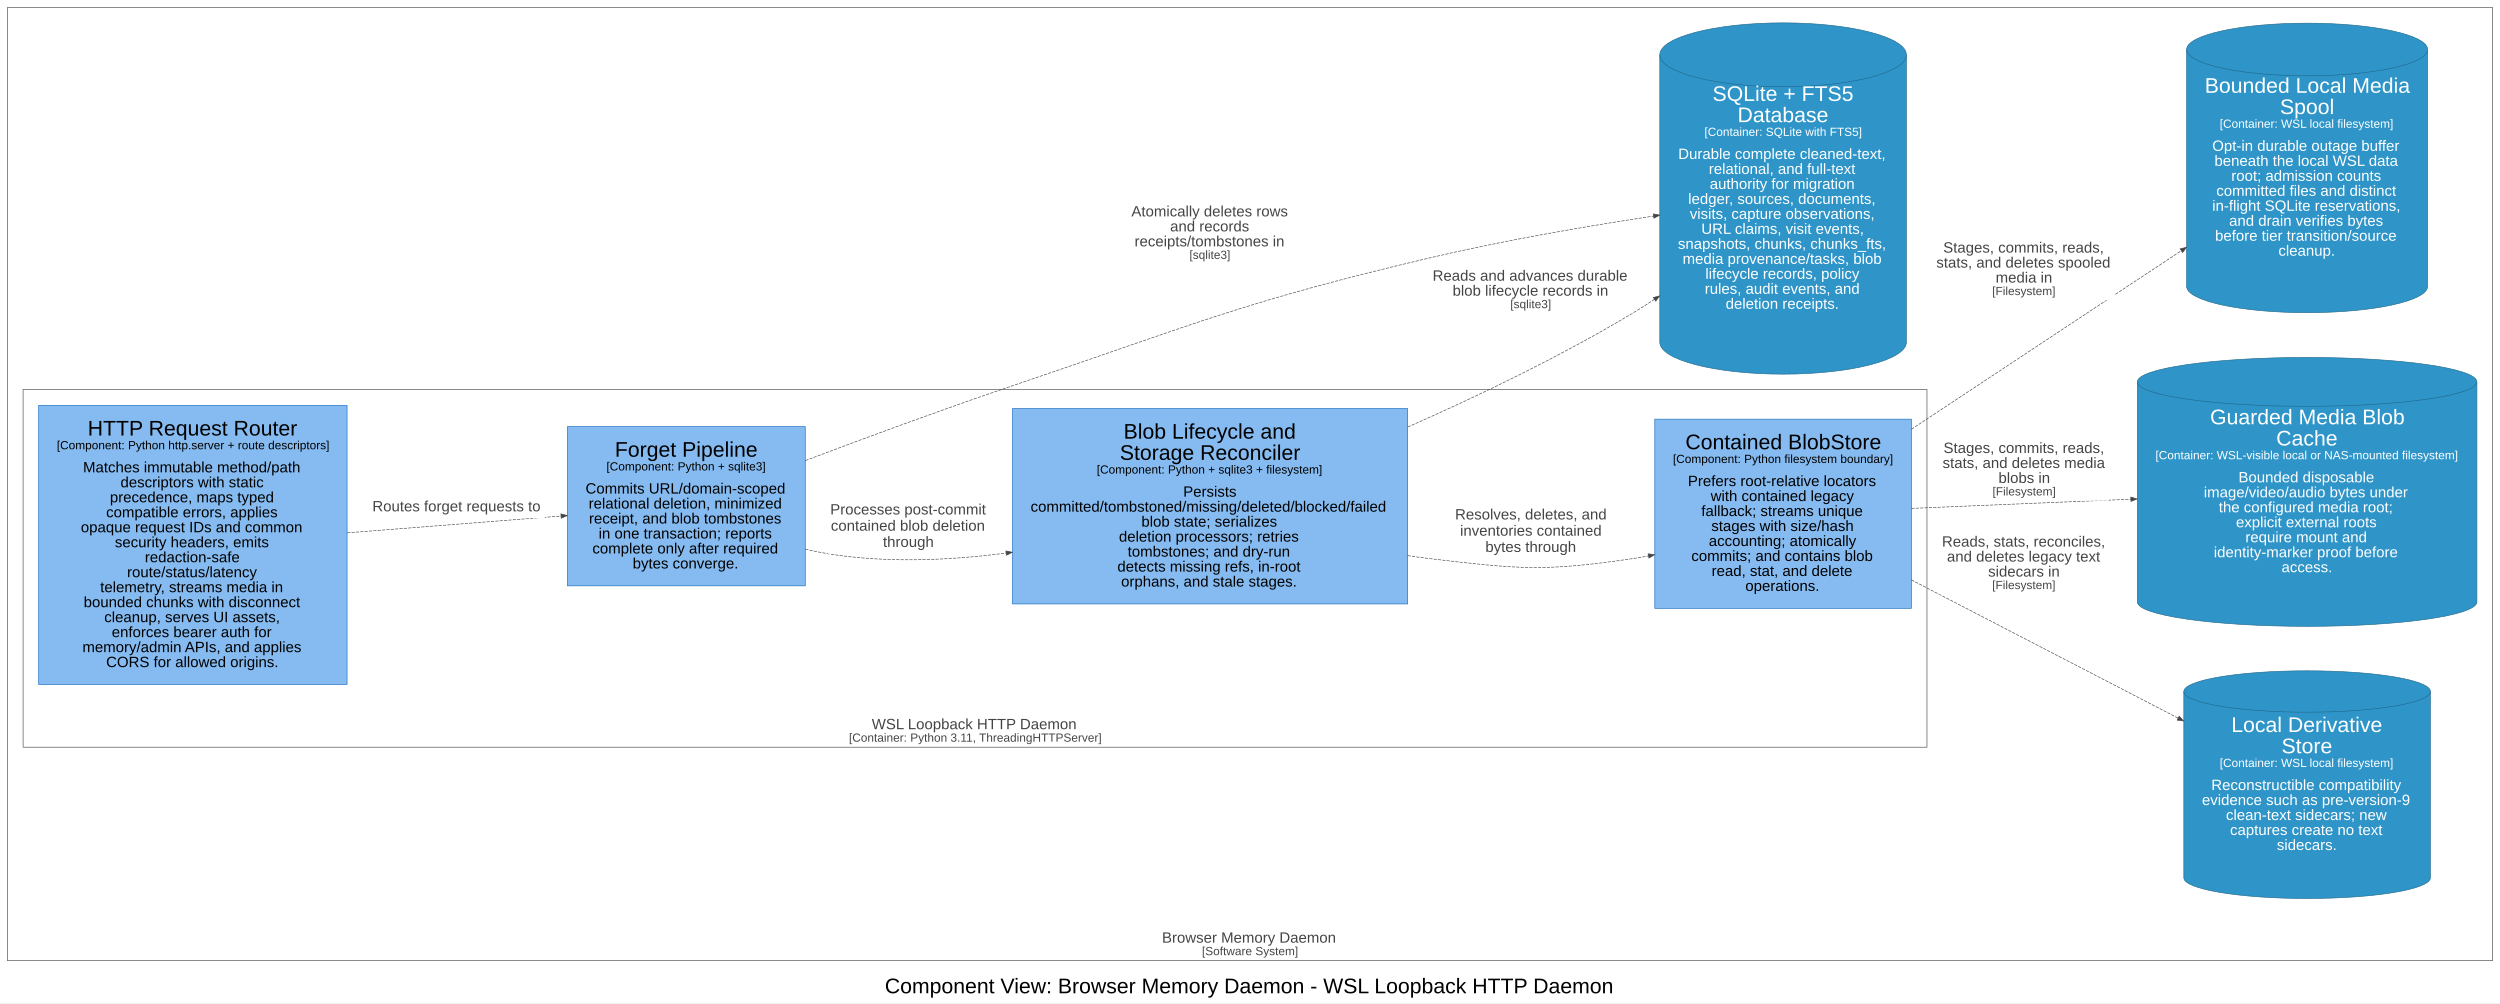
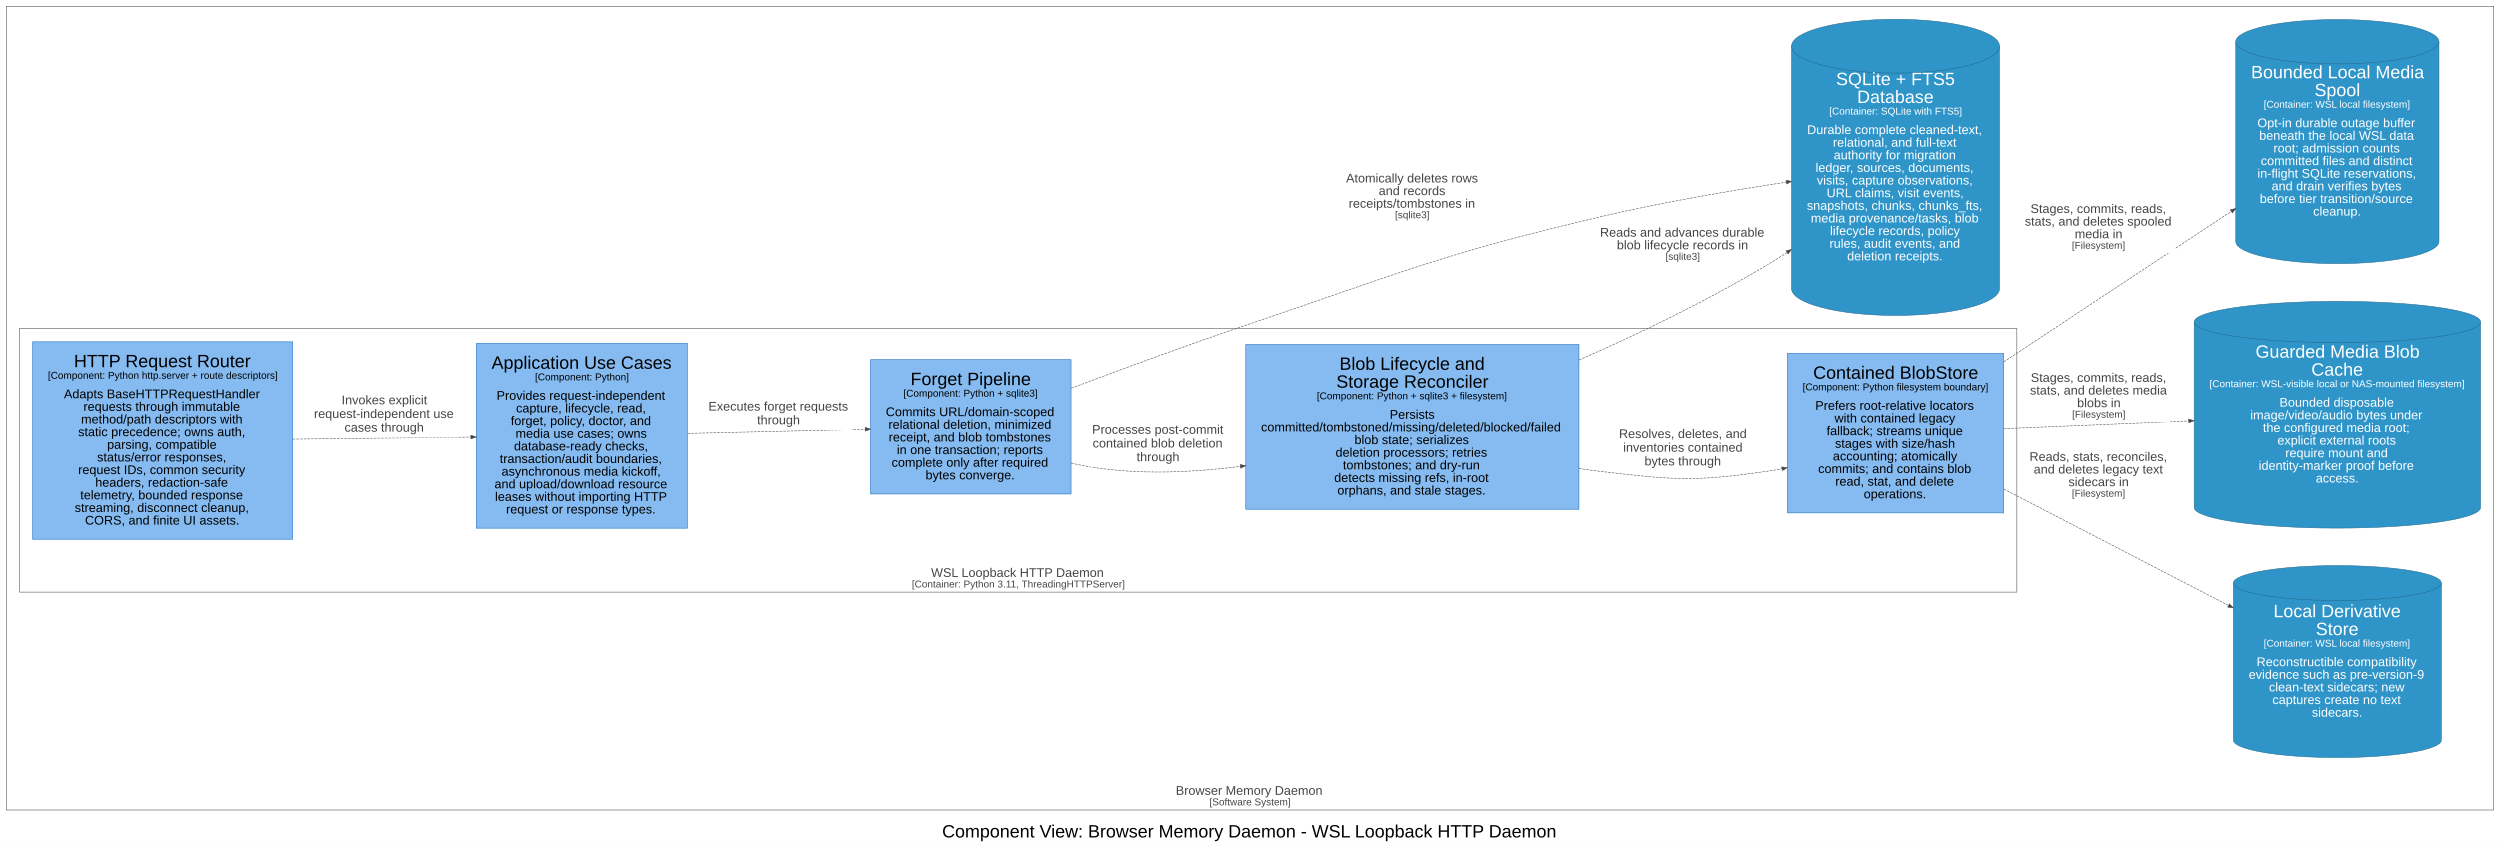
- <svg xmlns="http://www.w3.org/2000/svg" width="4005pt" height="1607pt" viewBox="0.00 0.00 4005.00 1607.00">
+ <svg xmlns="http://www.w3.org/2000/svg" width="4750pt" height="1607pt" viewBox="0.00 0.00 4750.00 1607.00">
  <g id="graph0" class="graph" transform="scale(1 1) rotate(0) translate(4 1603)">
-     <polygon fill="white" stroke="transparent" points="-4,4 -4,-1603 4001,-1603 4001,4 -4,4" />
-     <text text-anchor="start" x="1413.5" y="-11.8" font-family="Arial" font-size="34.00">Component View: Browser Memory Daemon - WSL Loopback HTTP Daemon</text>
+     <polygon fill="white" stroke="transparent" points="-4,4 -4,-1603 4746,-1603 4746,4 -4,4" />
+     <text text-anchor="start" x="1786" y="-11.8" font-family="Arial" font-size="34.00">Component View: Browser Memory Daemon - WSL Loopback HTTP Daemon</text>
    <g id="clust1" class="cluster">
-       <polygon fill="none" stroke="#444444" points="8,-64 8,-1591 3989,-1591 3989,-64 8,-64" />
-       <text text-anchor="start" x="1857.5" y="-92.8" font-family="Arial" font-size="24.00" fill="#444444">Browser Memory Daemon</text>
-       <text text-anchor="start" x="1921.5" y="-72.8" font-family="Arial" font-size="19.00" fill="#444444">[Software System]</text>
+       <polygon fill="none" stroke="#444444" points="8,-64 8,-1591 4734,-1591 4734,-64 8,-64" />
+       <text text-anchor="start" x="2230" y="-92.8" font-family="Arial" font-size="24.00" fill="#444444">Browser Memory Daemon</text>
+       <text text-anchor="start" x="2294" y="-72.8" font-family="Arial" font-size="19.00" fill="#444444">[Software System]</text>
    </g>
    <g id="clust2" class="cluster">
-       <polygon fill="none" stroke="#444444" points="33,-406 33,-979 3083,-979 3083,-406 33,-406" />
-       <text text-anchor="start" x="1392.5" y="-434.8" font-family="Arial" font-size="24.00" fill="#444444">WSL Loopback HTTP Daemon</text>
-       <text text-anchor="start" x="1356" y="-414.8" font-family="Arial" font-size="19.00" fill="#444444">[Container: Python 3.11, ThreadingHTTPServer]</text>
+       <polygon fill="none" stroke="#444444" points="33,-478 33,-979 3828,-979 3828,-478 33,-478" />
+       <text text-anchor="start" x="1765" y="-506.8" font-family="Arial" font-size="24.00" fill="#444444">WSL Loopback HTTP Daemon</text>
+       <text text-anchor="start" x="1728.5" y="-486.8" font-family="Arial" font-size="19.00" fill="#444444">[Container: Python 3.11, ThreadingHTTPServer]</text>
    </g>
    <g id="23" class="node">
-       <polygon fill="#85bbf0" stroke="#1168bd" points="552,-953.5 58,-953.5 58,-506.5 552,-506.5 552,-953.5" />
+       <polygon fill="#85bbf0" stroke="#1168bd" points="552,-953.5 58,-953.5 58,-578.5 552,-578.5 552,-953.5" />
      <text text-anchor="start" x="136.5" y="-905.3" font-family="Arial" font-size="34.00" fill="#000000">HTTP Request Router</text>
      <text text-anchor="start" x="87" y="-883.3" font-family="Arial" font-size="19.00" fill="#000000">[Component: Python http.server + route descriptors]</text>
-       <text text-anchor="start" x="129" y="-846.3" font-family="Arial" font-size="24.00" fill="#000000">Matches immutable method/path</text>
-       <text text-anchor="start" x="189" y="-822.3" font-family="Arial" font-size="24.00" fill="#000000">descriptors with static</text>
-       <text text-anchor="start" x="172" y="-798.3" font-family="Arial" font-size="24.00" fill="#000000">precedence, maps typed</text>
-       <text text-anchor="start" x="166" y="-774.3" font-family="Arial" font-size="24.00" fill="#000000">compatible errors, applies</text>
-       <text text-anchor="start" x="125.5" y="-750.3" font-family="Arial" font-size="24.00" fill="#000000">opaque request IDs and common</text>
-       <text text-anchor="start" x="180" y="-726.3" font-family="Arial" font-size="24.00" fill="#000000">security headers, emits</text>
-       <text text-anchor="start" x="228" y="-702.3" font-family="Arial" font-size="24.00" fill="#000000">redaction-safe</text>
-       <text text-anchor="start" x="199.5" y="-678.3" font-family="Arial" font-size="24.00" fill="#000000">route/status/latency</text>
-       <text text-anchor="start" x="156.5" y="-654.3" font-family="Arial" font-size="24.00" fill="#000000">telemetry, streams media in</text>
-       <text text-anchor="start" x="130" y="-630.3" font-family="Arial" font-size="24.00" fill="#000000">bounded chunks with disconnect</text>
-       <text text-anchor="start" x="163" y="-606.3" font-family="Arial" font-size="24.00" fill="#000000">cleanup, serves UI assets,</text>
-       <text text-anchor="start" x="175" y="-582.3" font-family="Arial" font-size="24.00" fill="#000000">enforces bearer auth for</text>
-       <text text-anchor="start" x="128" y="-558.3" font-family="Arial" font-size="24.00" fill="#000000">memory/admin APIs, and applies</text>
-       <text text-anchor="start" x="166" y="-534.3" font-family="Arial" font-size="24.00" fill="#000000">CORS for allowed origins.</text>
-     </g>
-     <g id="41" class="node">
-       <polygon fill="#85bbf0" stroke="#1168bd" points="1286,-919.5 905,-919.5 905,-664.5 1286,-664.5 1286,-919.5" />
-       <text text-anchor="start" x="981" y="-871.3" font-family="Arial" font-size="34.00" fill="#000000">Forget Pipeline</text>
-       <text text-anchor="start" x="967.5" y="-849.3" font-family="Arial" font-size="19.00" fill="#000000">[Component: Python + sqlite3]</text>
-       <text text-anchor="start" x="934" y="-812.3" font-family="Arial" font-size="24.00" fill="#000000">Commits URL/domain-scoped</text>
-       <text text-anchor="start" x="939" y="-788.3" font-family="Arial" font-size="24.00" fill="#000000">relational deletion, minimized</text>
-       <text text-anchor="start" x="939.5" y="-764.3" font-family="Arial" font-size="24.00" fill="#000000">receipt, and blob tombstones</text>
-       <text text-anchor="start" x="955" y="-740.3" font-family="Arial" font-size="24.00" fill="#000000">in one transaction; reports</text>
-       <text text-anchor="start" x="945" y="-716.3" font-family="Arial" font-size="24.00" fill="#000000">complete only after required</text>
-       <text text-anchor="start" x="1009.5" y="-692.3" font-family="Arial" font-size="24.00" fill="#000000">bytes converge.</text>
-     </g>
-     <g id="121" class="edge">
-       <path fill="none" stroke="#444444" stroke-dasharray="5,2" d="M552.24,-749.36C662.45,-758.03 790.7,-768.11 894.8,-776.3" />
-       <polygon fill="#444444" stroke="#444444" points="894.55,-779.79 904.79,-777.08 895.1,-772.81 894.55,-779.79" />
-       <polygon fill="white" stroke="transparent" points="588,-773 588,-807 869,-807 869,-773 588,-773" />
-       <text text-anchor="start" x="592.5" y="-783.8" font-family="Arial" font-size="24.00" fill="#444444">Routes forget requests to</text>
-     </g>
-     <g id="38" class="node">
-       <polygon fill="#85bbf0" stroke="#1168bd" points="3058,-931.5 2647,-931.5 2647,-628.5 3058,-628.5 3058,-931.5" />
-       <text text-anchor="start" x="2696" y="-883.3" font-family="Arial" font-size="34.00" fill="#000000">Contained BlobStore</text>
-       <text text-anchor="start" x="2676" y="-861.3" font-family="Arial" font-size="19.00" fill="#000000">[Component: Python filesystem boundary]</text>
-       <text text-anchor="start" x="2700" y="-824.3" font-family="Arial" font-size="24.00" fill="#000000">Prefers root-relative locators</text>
-       <text text-anchor="start" x="2736.5" y="-800.3" font-family="Arial" font-size="24.00" fill="#000000">with contained legacy</text>
-       <text text-anchor="start" x="2721.5" y="-776.3" font-family="Arial" font-size="24.00" fill="#000000">fallback; streams unique</text>
-       <text text-anchor="start" x="2737.5" y="-752.3" font-family="Arial" font-size="24.00" fill="#000000">stages with size/hash</text>
-       <text text-anchor="start" x="2733.5" y="-728.3" font-family="Arial" font-size="24.00" fill="#000000">accounting; atomically</text>
-       <text text-anchor="start" x="2705.5" y="-704.3" font-family="Arial" font-size="24.00" fill="#000000">commits; and contains blob</text>
-       <text text-anchor="start" x="2738" y="-680.3" font-family="Arial" font-size="24.00" fill="#000000">read, stat, and delete</text>
-       <text text-anchor="start" x="2792" y="-656.3" font-family="Arial" font-size="24.00" fill="#000000">operations.</text>
+       <text text-anchor="start" x="117.5" y="-846.3" font-family="Arial" font-size="24.00" fill="#000000">Adapts BaseHTTPRequestHandler</text>
+       <text text-anchor="start" x="154.5" y="-822.3" font-family="Arial" font-size="24.00" fill="#000000">requests through immutable</text>
+       <text text-anchor="start" x="150" y="-798.3" font-family="Arial" font-size="24.00" fill="#000000">method/path descriptors with</text>
+       <text text-anchor="start" x="144.5" y="-774.3" font-family="Arial" font-size="24.00" fill="#000000">static precedence; owns auth,</text>
+       <text text-anchor="start" x="199.5" y="-750.3" font-family="Arial" font-size="24.00" fill="#000000">parsing, compatible</text>
+       <text text-anchor="start" x="180.5" y="-726.3" font-family="Arial" font-size="24.00" fill="#000000">status/error responses,</text>
+       <text text-anchor="start" x="144.5" y="-702.3" font-family="Arial" font-size="24.00" fill="#000000">request IDs, common security</text>
+       <text text-anchor="start" x="177" y="-678.3" font-family="Arial" font-size="24.00" fill="#000000">headers, redaction-safe</text>
+       <text text-anchor="start" x="148.5" y="-654.3" font-family="Arial" font-size="24.00" fill="#000000">telemetry, bounded response</text>
+       <text text-anchor="start" x="138" y="-630.3" font-family="Arial" font-size="24.00" fill="#000000">streaming, disconnect cleanup,</text>
+       <text text-anchor="start" x="157.5" y="-606.3" font-family="Arial" font-size="24.00" fill="#000000">CORS, and finite UI assets.</text>
+     </g>
+     <g id="24" class="node">
+       <polygon fill="#85bbf0" stroke="#1168bd" points="1302,-950.5 901,-950.5 901,-599.5 1302,-599.5 1302,-950.5" />
+       <text text-anchor="start" x="930" y="-902.3" font-family="Arial" font-size="34.00" fill="#000000">Application Use Cases</text>
+       <text text-anchor="start" x="1012.5" y="-880.3" font-family="Arial" font-size="19.00" fill="#000000">[Component: Python]</text>
+       <text text-anchor="start" x="939.5" y="-843.3" font-family="Arial" font-size="24.00" fill="#000000">Provides request-independent</text>
+       <text text-anchor="start" x="976.5" y="-819.3" font-family="Arial" font-size="24.00" fill="#000000">capture, lifecycle, read,</text>
+       <text text-anchor="start" x="966.5" y="-795.3" font-family="Arial" font-size="24.00" fill="#000000">forget, policy, doctor, and</text>
+       <text text-anchor="start" x="975.5" y="-771.3" font-family="Arial" font-size="24.00" fill="#000000">media use cases; owns</text>
+       <text text-anchor="start" x="972.5" y="-747.3" font-family="Arial" font-size="24.00" fill="#000000">database-ready checks,</text>
+       <text text-anchor="start" x="945.5" y="-723.3" font-family="Arial" font-size="24.00" fill="#000000">transaction/audit boundaries,</text>
+       <text text-anchor="start" x="949" y="-699.3" font-family="Arial" font-size="24.00" fill="#000000">asynchronous media kickoff,</text>
+       <text text-anchor="start" x="935.5" y="-675.3" font-family="Arial" font-size="24.00" fill="#000000">and upload/download resource</text>
+       <text text-anchor="start" x="936.5" y="-651.3" font-family="Arial" font-size="24.00" fill="#000000">leases without importing HTTP</text>
+       <text text-anchor="start" x="957.5" y="-627.3" font-family="Arial" font-size="24.00" fill="#000000">request or response types.</text>
+     </g>
+     <g id="114" class="edge">
+       <path fill="none" stroke="#444444" stroke-dasharray="5,2" d="M552.22,-768.79C660.59,-770.02 786.59,-771.44 890.45,-772.62" />
+       <polygon fill="#444444" stroke="#444444" points="890.71,-776.12 900.75,-772.74 890.79,-769.12 890.71,-776.12" />
+       <polygon fill="white" stroke="transparent" points="588,-772 588,-858 865,-858 865,-772 588,-772" />
+       <text text-anchor="start" x="645" y="-834.8" font-family="Arial" font-size="24.00" fill="#444444">Invokes explicit</text>
+       <text text-anchor="start" x="592.5" y="-808.8" font-family="Arial" font-size="24.00" fill="#444444">request-independent use</text>
+       <text text-anchor="start" x="650.5" y="-782.8" font-family="Arial" font-size="24.00" fill="#444444">cases through</text>
+     </g>
+     <g id="42" class="node">
+       <polygon fill="#85bbf0" stroke="#1168bd" points="2031,-919.5 1650,-919.5 1650,-664.5 2031,-664.5 2031,-919.5" />
+       <text text-anchor="start" x="1726" y="-871.3" font-family="Arial" font-size="34.00" fill="#000000">Forget Pipeline</text>
+       <text text-anchor="start" x="1712.5" y="-849.3" font-family="Arial" font-size="19.00" fill="#000000">[Component: Python + sqlite3]</text>
+       <text text-anchor="start" x="1679" y="-812.3" font-family="Arial" font-size="24.00" fill="#000000">Commits URL/domain-scoped</text>
+       <text text-anchor="start" x="1684" y="-788.3" font-family="Arial" font-size="24.00" fill="#000000">relational deletion, minimized</text>
+       <text text-anchor="start" x="1684.5" y="-764.3" font-family="Arial" font-size="24.00" fill="#000000">receipt, and blob tombstones</text>
+       <text text-anchor="start" x="1700" y="-740.3" font-family="Arial" font-size="24.00" fill="#000000">in one transaction; reports</text>
+       <text text-anchor="start" x="1690" y="-716.3" font-family="Arial" font-size="24.00" fill="#000000">complete only after required</text>
+       <text text-anchor="start" x="1754.5" y="-692.3" font-family="Arial" font-size="24.00" fill="#000000">bytes converge.</text>
+     </g>
+     <g id="124" class="edge">
+       <path fill="none" stroke="#444444" stroke-dasharray="5,2" d="M1302.43,-779.61C1407.22,-782.03 1535.18,-784.98 1639.92,-787.4" />
+       <polygon fill="#444444" stroke="#444444" points="1639.9,-790.9 1649.98,-787.63 1640.07,-783.9 1639.9,-790.9" />
+       <polygon fill="white" stroke="transparent" points="1338,-786 1338,-846 1614,-846 1614,-786 1338,-786" />
+       <text text-anchor="start" x="1342" y="-822.8" font-family="Arial" font-size="24.00" fill="#444444">Executes forget requests</text>
+       <text text-anchor="start" x="1434.5" y="-796.8" font-family="Arial" font-size="24.00" fill="#444444">through</text>
+     </g>
+     <g id="39" class="node">
+       <polygon fill="#85bbf0" stroke="#1168bd" points="3803,-931.5 3392,-931.5 3392,-628.5 3803,-628.5 3803,-931.5" />
+       <text text-anchor="start" x="3441" y="-883.3" font-family="Arial" font-size="34.00" fill="#000000">Contained BlobStore</text>
+       <text text-anchor="start" x="3421" y="-861.3" font-family="Arial" font-size="19.00" fill="#000000">[Component: Python filesystem boundary]</text>
+       <text text-anchor="start" x="3445" y="-824.3" font-family="Arial" font-size="24.00" fill="#000000">Prefers root-relative locators</text>
+       <text text-anchor="start" x="3481.5" y="-800.3" font-family="Arial" font-size="24.00" fill="#000000">with contained legacy</text>
+       <text text-anchor="start" x="3466.5" y="-776.3" font-family="Arial" font-size="24.00" fill="#000000">fallback; streams unique</text>
+       <text text-anchor="start" x="3482.5" y="-752.3" font-family="Arial" font-size="24.00" fill="#000000">stages with size/hash</text>
+       <text text-anchor="start" x="3478.5" y="-728.3" font-family="Arial" font-size="24.00" fill="#000000">accounting; atomically</text>
+       <text text-anchor="start" x="3450.5" y="-704.3" font-family="Arial" font-size="24.00" fill="#000000">commits; and contains blob</text>
+       <text text-anchor="start" x="3483" y="-680.3" font-family="Arial" font-size="24.00" fill="#000000">read, stat, and delete</text>
+       <text text-anchor="start" x="3537" y="-656.3" font-family="Arial" font-size="24.00" fill="#000000">operations.</text>
+     </g>
+     <g id="49" class="node">
+       <path fill="#2f95c8" stroke="#20688c" d="M4634.5,-495.22C4634.5,-513.51 4545.98,-528.38 4437,-528.38 4328.02,-528.38 4239.5,-513.51 4239.5,-495.22 4239.5,-495.22 4239.5,-196.78 4239.5,-196.78 4239.5,-178.49 4328.02,-163.62 4437,-163.62 4545.98,-163.62 4634.5,-178.49 4634.5,-196.78 4634.5,-196.78 4634.5,-495.22 4634.5,-495.22" />
+       <path fill="none" stroke="#20688c" d="M4634.5,-495.22C4634.5,-476.92 4545.98,-462.06 4437,-462.06 4328.02,-462.06 4239.5,-476.92 4239.5,-495.22" />
+       <text text-anchor="start" x="4315.5" y="-430.3" font-family="Arial" font-size="34.00" fill="#ffffff">Local Derivative</text>
+       <text text-anchor="start" x="4396" y="-396.3" font-family="Arial" font-size="34.00" fill="#ffffff">Store</text>
+       <text text-anchor="start" x="4297" y="-374.3" font-family="Arial" font-size="19.00" fill="#ffffff">[Container: WSL local filesystem]</text>
+       <text text-anchor="start" x="4283.5" y="-337.3" font-family="Arial" font-size="24.00" fill="#ffffff">Reconstructible compatibility</text>
+       <text text-anchor="start" x="4268.5" y="-313.3" font-family="Arial" font-size="24.00" fill="#ffffff">evidence such as pre-version-9</text>
+       <text text-anchor="start" x="4307" y="-289.3" font-family="Arial" font-size="24.00" fill="#ffffff">clean-text sidecars; new</text>
+       <text text-anchor="start" x="4313.5" y="-265.3" font-family="Arial" font-size="24.00" fill="#ffffff">captures create no text</text>
+       <text text-anchor="start" x="4388.5" y="-241.3" font-family="Arial" font-size="24.00" fill="#ffffff">sidecars.</text>
+     </g>
+     <g id="158" class="edge">
+       <path fill="none" stroke="#444444" stroke-dasharray="5,2" d="M3803.11,-673.97C3932.93,-606.7 4100.32,-519.95 4230.34,-452.57" />
+       <polygon fill="#444444" stroke="#444444" points="4231.97,-455.67 4239.24,-447.96 4228.75,-449.45 4231.97,-455.67" />
+       <polygon fill="white" stroke="transparent" points="3848,-651 3848,-750 4120,-750 4120,-651 3848,-651" />
+       <text text-anchor="start" x="3852" y="-727.3" font-family="Arial" font-size="24.00" fill="#444444">Reads, stats, reconciles,</text>
+       <text text-anchor="start" x="3860" y="-703.3" font-family="Arial" font-size="24.00" fill="#444444">and deletes legacy text</text>
+       <text text-anchor="start" x="3926" y="-679.3" font-family="Arial" font-size="24.00" fill="#444444">sidecars in</text>
+       <text text-anchor="start" x="3932.5" y="-659.3" font-family="Arial" font-size="19.00" fill="#444444">[Filesystem]</text>
+     </g>
+     <g id="50" class="node">
+       <path fill="#2f95c8" stroke="#20688c" d="M4709,-991.22C4709,-1012.82 4587.09,-1030.38 4437,-1030.38 4286.91,-1030.38 4165,-1012.82 4165,-991.22 4165,-991.22 4165,-638.78 4165,-638.78 4165,-617.18 4286.91,-599.62 4437,-599.62 4587.09,-599.62 4709,-617.18 4709,-638.78 4709,-638.78 4709,-991.22 4709,-991.22" />
+       <path fill="none" stroke="#20688c" d="M4709,-991.22C4709,-969.61 4587.09,-952.06 4437,-952.06 4286.91,-952.06 4165,-969.61 4165,-991.22" />
+       <text text-anchor="start" x="4281.5" y="-923.3" font-family="Arial" font-size="34.00" fill="#ffffff">Guarded Media Blob</text>
+       <text text-anchor="start" x="4387.5" y="-889.3" font-family="Arial" font-size="34.00" fill="#ffffff">Cache</text>
+       <text text-anchor="start" x="4194" y="-867.3" font-family="Arial" font-size="19.00" fill="#ffffff">[Container: WSL-visible local or NAS-mounted filesystem]</text>
+       <text text-anchor="start" x="4327" y="-830.3" font-family="Arial" font-size="24.00" fill="#ffffff">Bounded disposable</text>
+       <text text-anchor="start" x="4271.5" y="-806.3" font-family="Arial" font-size="24.00" fill="#ffffff">image/video/audio bytes under</text>
+       <text text-anchor="start" x="4295.5" y="-782.3" font-family="Arial" font-size="24.00" fill="#ffffff">the configured media root;</text>
+       <text text-anchor="start" x="4323" y="-758.3" font-family="Arial" font-size="24.00" fill="#ffffff">explicit external roots</text>
+       <text text-anchor="start" x="4338" y="-734.3" font-family="Arial" font-size="24.00" fill="#ffffff">require mount and</text>
+       <text text-anchor="start" x="4287.5" y="-710.3" font-family="Arial" font-size="24.00" fill="#ffffff">identity-marker proof before</text>
+       <text text-anchor="start" x="4396" y="-686.3" font-family="Arial" font-size="24.00" fill="#ffffff">access.</text>
+     </g>
+     <g id="159" class="edge">
+       <path fill="none" stroke="#444444" stroke-dasharray="5,2" d="M3803.11,-788.55C3908.86,-792.97 4039.54,-798.43 4154.64,-803.24" />
+       <polygon fill="#444444" stroke="#444444" points="4154.53,-806.74 4164.67,-803.66 4154.82,-799.75 4154.53,-806.74" />
+       <polygon fill="white" stroke="transparent" points="3848.5,-801 3848.5,-900 4119.5,-900 4119.5,-801 3848.5,-801" />
+       <text text-anchor="start" x="3854.5" y="-877.3" font-family="Arial" font-size="24.00" fill="#444444">Stages, commits, reads,</text>
+       <text text-anchor="start" x="3853" y="-853.3" font-family="Arial" font-size="24.00" fill="#444444">stats, and deletes media</text>
+       <text text-anchor="start" x="3942.5" y="-829.3" font-family="Arial" font-size="24.00" fill="#444444">blobs in</text>
+       <text text-anchor="start" x="3933" y="-809.3" font-family="Arial" font-size="19.00" fill="#444444">[Filesystem]</text>
+     </g>
+     <g id="51" class="node">
+       <path fill="#2f95c8" stroke="#20688c" d="M4630,-1523.72C4630,-1546.98 4543.49,-1565.88 4437,-1565.88 4330.51,-1565.88 4244,-1546.98 4244,-1523.72 4244,-1523.72 4244,-1144.28 4244,-1144.28 4244,-1121.02 4330.51,-1102.12 4437,-1102.12 4543.49,-1102.12 4630,-1121.02 4630,-1144.28 4630,-1144.28 4630,-1523.72 4630,-1523.72" />
+       <path fill="none" stroke="#20688c" d="M4630,-1523.72C4630,-1500.45 4543.49,-1481.56 4437,-1481.56 4330.51,-1481.56 4244,-1500.45 4244,-1523.72" />
+       <text text-anchor="start" x="4273" y="-1454.3" font-family="Arial" font-size="34.00" fill="#ffffff">Bounded Local Media</text>
+       <text text-anchor="start" x="4393.5" y="-1420.3" font-family="Arial" font-size="34.00" fill="#ffffff">Spool</text>
+       <text text-anchor="start" x="4297" y="-1398.3" font-family="Arial" font-size="19.00" fill="#ffffff">[Container: WSL local filesystem]</text>
+       <text text-anchor="start" x="4285" y="-1361.3" font-family="Arial" font-size="24.00" fill="#ffffff">Opt-in durable outage buffer</text>
+       <text text-anchor="start" x="4288.5" y="-1337.3" font-family="Arial" font-size="24.00" fill="#ffffff">beneath the local WSL data</text>
+       <text text-anchor="start" x="4315.5" y="-1313.3" font-family="Arial" font-size="24.00" fill="#ffffff">root; admission counts</text>
+       <text text-anchor="start" x="4291.5" y="-1289.3" font-family="Arial" font-size="24.00" fill="#ffffff">committed files and distinct</text>
+       <text text-anchor="start" x="4285" y="-1265.3" font-family="Arial" font-size="24.00" fill="#ffffff">in-flight SQLite reservations,</text>
+       <text text-anchor="start" x="4312" y="-1241.3" font-family="Arial" font-size="24.00" fill="#ffffff">and drain verifies bytes</text>
+       <text text-anchor="start" x="4289.5" y="-1217.3" font-family="Arial" font-size="24.00" fill="#ffffff">before tier transition/source</text>
+       <text text-anchor="start" x="4391" y="-1193.3" font-family="Arial" font-size="24.00" fill="#ffffff">cleanup.</text>
+     </g>
+     <g id="160" class="edge">
+       <path fill="none" stroke="#444444" stroke-dasharray="5,2" d="M3803.11,-915.35C3934.6,-1002.33 4104.63,-1114.8 4235.34,-1201.26" />
+       <polygon fill="#444444" stroke="#444444" points="4233.62,-1204.32 4243.89,-1206.92 4237.48,-1198.48 4233.62,-1204.32" />
+       <polygon fill="white" stroke="transparent" points="3839,-1122 3839,-1221 4129,-1221 4129,-1122 3839,-1122" />
+       <text text-anchor="start" x="3854" y="-1198.3" font-family="Arial" font-size="24.00" fill="#444444">Stages, commits, reads,</text>
+       <text text-anchor="start" x="3843" y="-1174.3" font-family="Arial" font-size="24.00" fill="#444444">stats, and deletes spooled</text>
+       <text text-anchor="start" x="3938" y="-1150.3" font-family="Arial" font-size="24.00" fill="#444444">media in</text>
+       <text text-anchor="start" x="3932.5" y="-1130.3" font-family="Arial" font-size="19.00" fill="#444444">[Filesystem]</text>
+     </g>
+     <g id="40" class="node">
+       <polygon fill="#85bbf0" stroke="#1168bd" points="2996,-948.5 2363,-948.5 2363,-635.5 2996,-635.5 2996,-948.5" />
+       <text text-anchor="start" x="2541" y="-900.3" font-family="Arial" font-size="34.00" fill="#000000">Blob Lifecycle and</text>
+       <text text-anchor="start" x="2535" y="-866.3" font-family="Arial" font-size="34.00" fill="#000000">Storage Reconciler</text>
+       <text text-anchor="start" x="2498" y="-844.3" font-family="Arial" font-size="19.00" fill="#000000">[Component: Python + sqlite3 + filesystem]</text>
+       <text text-anchor="start" x="2636.5" y="-807.3" font-family="Arial" font-size="24.00" fill="#000000">Persists</text>
+       <text text-anchor="start" x="2392" y="-783.3" font-family="Arial" font-size="24.00" fill="#000000">committed/tombstoned/missing/deleted/blocked/failed</text>
+       <text text-anchor="start" x="2569.5" y="-759.3" font-family="Arial" font-size="24.00" fill="#000000">blob state; serializes</text>
+       <text text-anchor="start" x="2533.5" y="-735.3" font-family="Arial" font-size="24.00" fill="#000000">deletion processors; retries</text>
+       <text text-anchor="start" x="2547.5" y="-711.3" font-family="Arial" font-size="24.00" fill="#000000">tombstones; and dry-run</text>
+       <text text-anchor="start" x="2531" y="-687.3" font-family="Arial" font-size="24.00" fill="#000000">detects missing refs, in-root</text>
+       <text text-anchor="start" x="2537" y="-663.3" font-family="Arial" font-size="24.00" fill="#000000">orphans, and stale stages.</text>
+     </g>
+     <g id="157" class="edge">
+       <path fill="none" stroke="#444444" stroke-dasharray="5,2" d="M2996.04,-712.91C3008.14,-711.05 3020.16,-709.4 3032,-708 3175.01,-691.15 3213.52,-687.13 3356,-708 3364.54,-709.25 3373.19,-710.74 3381.9,-712.42" />
+       <polygon fill="#444444" stroke="#444444" points="3381.25,-715.86 3391.74,-714.4 3382.63,-709 3381.25,-715.86" />
+       <polygon fill="white" stroke="transparent" points="3067.5,-708 3067.5,-794 3320.5,-794 3320.5,-708 3067.5,-708" />
+       <text text-anchor="start" x="3072" y="-770.8" font-family="Arial" font-size="24.00" fill="#444444">Resolves, deletes, and</text>
+       <text text-anchor="start" x="3080" y="-744.8" font-family="Arial" font-size="24.00" fill="#444444">inventories contained</text>
+       <text text-anchor="start" x="3120.5" y="-718.8" font-family="Arial" font-size="24.00" fill="#444444">bytes through</text>
    </g>
    <g id="48" class="node">
-       <path fill="#2f95c8" stroke="#20688c" d="M3889.5,-495.22C3889.5,-513.51 3800.98,-528.38 3692,-528.38 3583.02,-528.38 3494.5,-513.51 3494.5,-495.22 3494.5,-495.22 3494.5,-196.78 3494.5,-196.78 3494.5,-178.49 3583.02,-163.62 3692,-163.62 3800.98,-163.62 3889.5,-178.49 3889.5,-196.78 3889.5,-196.78 3889.5,-495.22 3889.5,-495.22" />
-       <path fill="none" stroke="#20688c" d="M3889.5,-495.22C3889.5,-476.92 3800.98,-462.06 3692,-462.06 3583.02,-462.06 3494.5,-476.92 3494.5,-495.22" />
-       <text text-anchor="start" x="3570.5" y="-430.3" font-family="Arial" font-size="34.00" fill="#ffffff">Local Derivative</text>
-       <text text-anchor="start" x="3651" y="-396.3" font-family="Arial" font-size="34.00" fill="#ffffff">Store</text>
-       <text text-anchor="start" x="3552" y="-374.3" font-family="Arial" font-size="19.00" fill="#ffffff">[Container: WSL local filesystem]</text>
-       <text text-anchor="start" x="3538.5" y="-337.3" font-family="Arial" font-size="24.00" fill="#ffffff">Reconstructible compatibility</text>
-       <text text-anchor="start" x="3523.5" y="-313.3" font-family="Arial" font-size="24.00" fill="#ffffff">evidence such as pre-version-9</text>
-       <text text-anchor="start" x="3562" y="-289.3" font-family="Arial" font-size="24.00" fill="#ffffff">clean-text sidecars; new</text>
-       <text text-anchor="start" x="3568.5" y="-265.3" font-family="Arial" font-size="24.00" fill="#ffffff">captures create no text</text>
-       <text text-anchor="start" x="3643.5" y="-241.3" font-family="Arial" font-size="24.00" fill="#ffffff">sidecars.</text>
+       <path fill="#2f95c8" stroke="#20688c" d="M3795,-1515.22C3795,-1543.44 3706.48,-1566.38 3597.5,-1566.38 3488.52,-1566.38 3400,-1543.44 3400,-1515.22 3400,-1515.22 3400,-1054.78 3400,-1054.78 3400,-1026.56 3488.52,-1003.62 3597.5,-1003.62 3706.48,-1003.62 3795,-1026.56 3795,-1054.78 3795,-1054.78 3795,-1515.22 3795,-1515.22" />
+       <path fill="none" stroke="#20688c" d="M3795,-1515.22C3795,-1486.99 3706.48,-1464.06 3597.5,-1464.06 3488.52,-1464.06 3400,-1486.99 3400,-1515.22" />
+       <text text-anchor="start" x="3484.5" y="-1441.3" font-family="Arial" font-size="34.00" fill="#ffffff">SQLite + FTS5</text>
+       <text text-anchor="start" x="3524.5" y="-1407.3" font-family="Arial" font-size="34.00" fill="#ffffff">Database</text>
+       <text text-anchor="start" x="3471.5" y="-1385.3" font-family="Arial" font-size="19.00" fill="#ffffff">[Container: SQLite with FTS5]</text>
+       <text text-anchor="start" x="3429.5" y="-1348.3" font-family="Arial" font-size="24.00" fill="#ffffff">Durable complete cleaned-text,</text>
+       <text text-anchor="start" x="3478.5" y="-1324.3" font-family="Arial" font-size="24.00" fill="#ffffff">relational, and full-text</text>
+       <text text-anchor="start" x="3480" y="-1300.3" font-family="Arial" font-size="24.00" fill="#ffffff">authority for migration</text>
+       <text text-anchor="start" x="3445.5" y="-1276.3" font-family="Arial" font-size="24.00" fill="#ffffff">ledger, sources, documents,</text>
+       <text text-anchor="start" x="3448" y="-1252.3" font-family="Arial" font-size="24.00" fill="#ffffff">visits, capture observations,</text>
+       <text text-anchor="start" x="3466.5" y="-1228.3" font-family="Arial" font-size="24.00" fill="#ffffff">URL claims, visit events,</text>
+       <text text-anchor="start" x="3429" y="-1204.3" font-family="Arial" font-size="24.00" fill="#ffffff">snapshots, chunks, chunks_fts,</text>
+       <text text-anchor="start" x="3436.5" y="-1180.3" font-family="Arial" font-size="24.00" fill="#ffffff">media provenance/tasks, blob</text>
+       <text text-anchor="start" x="3473" y="-1156.3" font-family="Arial" font-size="24.00" fill="#ffffff">lifecycle records, policy</text>
+       <text text-anchor="start" x="3472" y="-1132.3" font-family="Arial" font-size="24.00" fill="#ffffff">rules, audit events, and</text>
+       <text text-anchor="start" x="3505.5" y="-1108.3" font-family="Arial" font-size="24.00" fill="#ffffff">deletion receipts.</text>
+     </g>
+     <g id="156" class="edge">
+       <path fill="none" stroke="#444444" stroke-dasharray="5,2" d="M2996.06,-918.81C3112.15,-969.97 3242.83,-1033 3356,-1101 3367.69,-1108.03 3379.49,-1115.52 3391.24,-1123.31" />
+       <polygon fill="#444444" stroke="#444444" points="3389.54,-1126.38 3399.79,-1129.04 3393.43,-1120.56 3389.54,-1126.38" />
+       <polygon fill="white" stroke="transparent" points="3032,-1101 3032,-1176 3356,-1176 3356,-1101 3032,-1101" />
+       <text text-anchor="start" x="3036" y="-1153.3" font-family="Arial" font-size="24.00" fill="#444444">Reads and advances durable</text>
+       <text text-anchor="start" x="3068" y="-1129.3" font-family="Arial" font-size="24.00" fill="#444444">blob lifecycle records in</text>
+       <text text-anchor="start" x="3160.5" y="-1109.3" font-family="Arial" font-size="19.00" fill="#444444">[sqlite3]</text>
    </g>
    <g id="155" class="edge">
-       <path fill="none" stroke="#444444" stroke-dasharray="5,2" d="M3058.11,-673.97C3187.93,-606.7 3355.32,-519.95 3485.34,-452.57" />
-       <polygon fill="#444444" stroke="#444444" points="3486.97,-455.67 3494.24,-447.96 3483.75,-449.45 3486.97,-455.67" />
-       <polygon fill="white" stroke="transparent" points="3103,-651 3103,-750 3375,-750 3375,-651 3103,-651" />
-       <text text-anchor="start" x="3107" y="-727.3" font-family="Arial" font-size="24.00" fill="#444444">Reads, stats, reconciles,</text>
-       <text text-anchor="start" x="3115" y="-703.3" font-family="Arial" font-size="24.00" fill="#444444">and deletes legacy text</text>
-       <text text-anchor="start" x="3181" y="-679.3" font-family="Arial" font-size="24.00" fill="#444444">sidecars in</text>
-       <text text-anchor="start" x="3187.5" y="-659.3" font-family="Arial" font-size="19.00" fill="#444444">[Filesystem]</text>
-     </g>
-     <g id="49" class="node">
-       <path fill="#2f95c8" stroke="#20688c" d="M3964,-991.22C3964,-1012.82 3842.09,-1030.38 3692,-1030.38 3541.91,-1030.38 3420,-1012.82 3420,-991.22 3420,-991.22 3420,-638.78 3420,-638.78 3420,-617.18 3541.91,-599.62 3692,-599.62 3842.09,-599.62 3964,-617.18 3964,-638.78 3964,-638.78 3964,-991.22 3964,-991.22" />
-       <path fill="none" stroke="#20688c" d="M3964,-991.22C3964,-969.61 3842.09,-952.06 3692,-952.06 3541.91,-952.06 3420,-969.61 3420,-991.22" />
-       <text text-anchor="start" x="3536.5" y="-923.3" font-family="Arial" font-size="34.00" fill="#ffffff">Guarded Media Blob</text>
-       <text text-anchor="start" x="3642.5" y="-889.3" font-family="Arial" font-size="34.00" fill="#ffffff">Cache</text>
-       <text text-anchor="start" x="3449" y="-867.3" font-family="Arial" font-size="19.00" fill="#ffffff">[Container: WSL-visible local or NAS-mounted filesystem]</text>
-       <text text-anchor="start" x="3582" y="-830.3" font-family="Arial" font-size="24.00" fill="#ffffff">Bounded disposable</text>
-       <text text-anchor="start" x="3526.5" y="-806.3" font-family="Arial" font-size="24.00" fill="#ffffff">image/video/audio bytes under</text>
-       <text text-anchor="start" x="3550.5" y="-782.3" font-family="Arial" font-size="24.00" fill="#ffffff">the configured media root;</text>
-       <text text-anchor="start" x="3578" y="-758.3" font-family="Arial" font-size="24.00" fill="#ffffff">explicit external roots</text>
-       <text text-anchor="start" x="3593" y="-734.3" font-family="Arial" font-size="24.00" fill="#ffffff">require mount and</text>
-       <text text-anchor="start" x="3542.5" y="-710.3" font-family="Arial" font-size="24.00" fill="#ffffff">identity-marker proof before</text>
-       <text text-anchor="start" x="3651" y="-686.3" font-family="Arial" font-size="24.00" fill="#ffffff">access.</text>
-     </g>
-     <g id="156" class="edge">
-       <path fill="none" stroke="#444444" stroke-dasharray="5,2" d="M3058.11,-788.55C3163.86,-792.97 3294.54,-798.43 3409.64,-803.24" />
-       <polygon fill="#444444" stroke="#444444" points="3409.53,-806.74 3419.67,-803.66 3409.82,-799.75 3409.53,-806.74" />
-       <polygon fill="white" stroke="transparent" points="3103.5,-801 3103.5,-900 3374.5,-900 3374.5,-801 3103.5,-801" />
-       <text text-anchor="start" x="3109.5" y="-877.3" font-family="Arial" font-size="24.00" fill="#444444">Stages, commits, reads,</text>
-       <text text-anchor="start" x="3108" y="-853.3" font-family="Arial" font-size="24.00" fill="#444444">stats, and deletes media</text>
-       <text text-anchor="start" x="3197.5" y="-829.3" font-family="Arial" font-size="24.00" fill="#444444">blobs in</text>
-       <text text-anchor="start" x="3188" y="-809.3" font-family="Arial" font-size="19.00" fill="#444444">[Filesystem]</text>
-     </g>
-     <g id="50" class="node">
-       <path fill="#2f95c8" stroke="#20688c" d="M3885,-1523.72C3885,-1546.98 3798.49,-1565.88 3692,-1565.88 3585.51,-1565.88 3499,-1546.98 3499,-1523.72 3499,-1523.72 3499,-1144.28 3499,-1144.28 3499,-1121.02 3585.51,-1102.12 3692,-1102.12 3798.49,-1102.12 3885,-1121.02 3885,-1144.28 3885,-1144.28 3885,-1523.72 3885,-1523.72" />
-       <path fill="none" stroke="#20688c" d="M3885,-1523.72C3885,-1500.45 3798.49,-1481.56 3692,-1481.56 3585.51,-1481.56 3499,-1500.45 3499,-1523.72" />
-       <text text-anchor="start" x="3528" y="-1454.3" font-family="Arial" font-size="34.00" fill="#ffffff">Bounded Local Media</text>
-       <text text-anchor="start" x="3648.5" y="-1420.3" font-family="Arial" font-size="34.00" fill="#ffffff">Spool</text>
-       <text text-anchor="start" x="3552" y="-1398.3" font-family="Arial" font-size="19.00" fill="#ffffff">[Container: WSL local filesystem]</text>
-       <text text-anchor="start" x="3540" y="-1361.3" font-family="Arial" font-size="24.00" fill="#ffffff">Opt-in durable outage buffer</text>
-       <text text-anchor="start" x="3543.5" y="-1337.3" font-family="Arial" font-size="24.00" fill="#ffffff">beneath the local WSL data</text>
-       <text text-anchor="start" x="3570.5" y="-1313.3" font-family="Arial" font-size="24.00" fill="#ffffff">root; admission counts</text>
-       <text text-anchor="start" x="3546.5" y="-1289.3" font-family="Arial" font-size="24.00" fill="#ffffff">committed files and distinct</text>
-       <text text-anchor="start" x="3540" y="-1265.3" font-family="Arial" font-size="24.00" fill="#ffffff">in-flight SQLite reservations,</text>
-       <text text-anchor="start" x="3567" y="-1241.3" font-family="Arial" font-size="24.00" fill="#ffffff">and drain verifies bytes</text>
-       <text text-anchor="start" x="3544.5" y="-1217.3" font-family="Arial" font-size="24.00" fill="#ffffff">before tier transition/source</text>
-       <text text-anchor="start" x="3646" y="-1193.3" font-family="Arial" font-size="24.00" fill="#ffffff">cleanup.</text>
-     </g>
-     <g id="157" class="edge">
-       <path fill="none" stroke="#444444" stroke-dasharray="5,2" d="M3058.11,-915.35C3189.6,-1002.33 3359.63,-1114.8 3490.34,-1201.26" />
-       <polygon fill="#444444" stroke="#444444" points="3488.62,-1204.32 3498.89,-1206.92 3492.48,-1198.48 3488.62,-1204.32" />
-       <polygon fill="white" stroke="transparent" points="3094,-1122 3094,-1221 3384,-1221 3384,-1122 3094,-1122" />
-       <text text-anchor="start" x="3109" y="-1198.3" font-family="Arial" font-size="24.00" fill="#444444">Stages, commits, reads,</text>
-       <text text-anchor="start" x="3098" y="-1174.3" font-family="Arial" font-size="24.00" fill="#444444">stats, and deletes spooled</text>
-       <text text-anchor="start" x="3193" y="-1150.3" font-family="Arial" font-size="24.00" fill="#444444">media in</text>
-       <text text-anchor="start" x="3187.5" y="-1130.3" font-family="Arial" font-size="19.00" fill="#444444">[Filesystem]</text>
-     </g>
-     <g id="39" class="node">
-       <polygon fill="#85bbf0" stroke="#1168bd" points="2251,-948.5 1618,-948.5 1618,-635.5 2251,-635.5 2251,-948.5" />
-       <text text-anchor="start" x="1796" y="-900.3" font-family="Arial" font-size="34.00" fill="#000000">Blob Lifecycle and</text>
-       <text text-anchor="start" x="1790" y="-866.3" font-family="Arial" font-size="34.00" fill="#000000">Storage Reconciler</text>
-       <text text-anchor="start" x="1753" y="-844.3" font-family="Arial" font-size="19.00" fill="#000000">[Component: Python + sqlite3 + filesystem]</text>
-       <text text-anchor="start" x="1891.5" y="-807.3" font-family="Arial" font-size="24.00" fill="#000000">Persists</text>
-       <text text-anchor="start" x="1647" y="-783.3" font-family="Arial" font-size="24.00" fill="#000000">committed/tombstoned/missing/deleted/blocked/failed</text>
-       <text text-anchor="start" x="1824.5" y="-759.3" font-family="Arial" font-size="24.00" fill="#000000">blob state; serializes</text>
-       <text text-anchor="start" x="1788.5" y="-735.3" font-family="Arial" font-size="24.00" fill="#000000">deletion processors; retries</text>
-       <text text-anchor="start" x="1802.5" y="-711.3" font-family="Arial" font-size="24.00" fill="#000000">tombstones; and dry-run</text>
-       <text text-anchor="start" x="1786" y="-687.3" font-family="Arial" font-size="24.00" fill="#000000">detects missing refs, in-root</text>
-       <text text-anchor="start" x="1792" y="-663.3" font-family="Arial" font-size="24.00" fill="#000000">orphans, and stale stages.</text>
+       <path fill="none" stroke="#444444" stroke-dasharray="5,2" d="M2031.09,-723.28C2043.14,-720.41 2055.18,-717.94 2067,-716 2159.44,-700.84 2260.18,-704.94 2352.73,-716.9" />
+       <polygon fill="#444444" stroke="#444444" points="2352.44,-720.4 2362.81,-718.24 2353.36,-713.46 2352.44,-720.4" />
+       <polygon fill="white" stroke="transparent" points="2067,-716 2067,-802 2327,-802 2327,-716 2067,-716" />
+       <text text-anchor="start" x="2071" y="-778.8" font-family="Arial" font-size="24.00" fill="#444444">Processes post-commit</text>
+       <text text-anchor="start" x="2072" y="-752.8" font-family="Arial" font-size="24.00" fill="#444444">contained blob deletion</text>
+       <text text-anchor="start" x="2155.5" y="-726.8" font-family="Arial" font-size="24.00" fill="#444444">through</text>
    </g>
    <g id="154" class="edge">
-       <path fill="none" stroke="#444444" stroke-dasharray="5,2" d="M2251.04,-712.91C2263.14,-711.05 2275.16,-709.4 2287,-708 2430.01,-691.15 2468.52,-687.13 2611,-708 2619.54,-709.25 2628.19,-710.74 2636.9,-712.42" />
-       <polygon fill="#444444" stroke="#444444" points="2636.25,-715.86 2646.74,-714.4 2637.63,-709 2636.25,-715.86" />
-       <polygon fill="white" stroke="transparent" points="2322.5,-708 2322.5,-794 2575.5,-794 2575.5,-708 2322.5,-708" />
-       <text text-anchor="start" x="2327" y="-770.8" font-family="Arial" font-size="24.00" fill="#444444">Resolves, deletes, and</text>
-       <text text-anchor="start" x="2335" y="-744.8" font-family="Arial" font-size="24.00" fill="#444444">inventories contained</text>
-       <text text-anchor="start" x="2375.5" y="-718.8" font-family="Arial" font-size="24.00" fill="#444444">bytes through</text>
-     </g>
-     <g id="47" class="node">
-       <path fill="#2f95c8" stroke="#20688c" d="M3050,-1515.22C3050,-1543.44 2961.48,-1566.38 2852.5,-1566.38 2743.52,-1566.38 2655,-1543.44 2655,-1515.22 2655,-1515.22 2655,-1054.78 2655,-1054.78 2655,-1026.56 2743.52,-1003.62 2852.5,-1003.62 2961.48,-1003.62 3050,-1026.56 3050,-1054.78 3050,-1054.78 3050,-1515.22 3050,-1515.22" />
-       <path fill="none" stroke="#20688c" d="M3050,-1515.22C3050,-1486.99 2961.48,-1464.06 2852.5,-1464.06 2743.52,-1464.06 2655,-1486.99 2655,-1515.22" />
-       <text text-anchor="start" x="2739.5" y="-1441.3" font-family="Arial" font-size="34.00" fill="#ffffff">SQLite + FTS5</text>
-       <text text-anchor="start" x="2779.5" y="-1407.3" font-family="Arial" font-size="34.00" fill="#ffffff">Database</text>
-       <text text-anchor="start" x="2726.5" y="-1385.3" font-family="Arial" font-size="19.00" fill="#ffffff">[Container: SQLite with FTS5]</text>
-       <text text-anchor="start" x="2684.5" y="-1348.3" font-family="Arial" font-size="24.00" fill="#ffffff">Durable complete cleaned-text,</text>
-       <text text-anchor="start" x="2733.5" y="-1324.3" font-family="Arial" font-size="24.00" fill="#ffffff">relational, and full-text</text>
-       <text text-anchor="start" x="2735" y="-1300.3" font-family="Arial" font-size="24.00" fill="#ffffff">authority for migration</text>
-       <text text-anchor="start" x="2700.5" y="-1276.3" font-family="Arial" font-size="24.00" fill="#ffffff">ledger, sources, documents,</text>
-       <text text-anchor="start" x="2703" y="-1252.3" font-family="Arial" font-size="24.00" fill="#ffffff">visits, capture observations,</text>
-       <text text-anchor="start" x="2721.5" y="-1228.3" font-family="Arial" font-size="24.00" fill="#ffffff">URL claims, visit events,</text>
-       <text text-anchor="start" x="2684" y="-1204.3" font-family="Arial" font-size="24.00" fill="#ffffff">snapshots, chunks, chunks_fts,</text>
-       <text text-anchor="start" x="2691.5" y="-1180.3" font-family="Arial" font-size="24.00" fill="#ffffff">media provenance/tasks, blob</text>
-       <text text-anchor="start" x="2728" y="-1156.3" font-family="Arial" font-size="24.00" fill="#ffffff">lifecycle records, policy</text>
-       <text text-anchor="start" x="2727" y="-1132.3" font-family="Arial" font-size="24.00" fill="#ffffff">rules, audit events, and</text>
-       <text text-anchor="start" x="2760.5" y="-1108.3" font-family="Arial" font-size="24.00" fill="#ffffff">deletion receipts.</text>
-     </g>
-     <g id="153" class="edge">
-       <path fill="none" stroke="#444444" stroke-dasharray="5,2" d="M2251.06,-918.81C2367.15,-969.97 2497.83,-1033 2611,-1101 2622.69,-1108.03 2634.49,-1115.52 2646.24,-1123.31" />
-       <polygon fill="#444444" stroke="#444444" points="2644.54,-1126.38 2654.79,-1129.04 2648.43,-1120.56 2644.54,-1126.38" />
-       <polygon fill="white" stroke="transparent" points="2287,-1101 2287,-1176 2611,-1176 2611,-1101 2287,-1101" />
-       <text text-anchor="start" x="2291" y="-1153.3" font-family="Arial" font-size="24.00" fill="#444444">Reads and advances durable</text>
-       <text text-anchor="start" x="2323" y="-1129.3" font-family="Arial" font-size="24.00" fill="#444444">blob lifecycle records in</text>
-       <text text-anchor="start" x="2415.5" y="-1109.3" font-family="Arial" font-size="19.00" fill="#444444">[sqlite3]</text>
-     </g>
-     <g id="152" class="edge">
-       <path fill="none" stroke="#444444" stroke-dasharray="5,2" d="M1286.09,-723.28C1298.14,-720.41 1310.18,-717.94 1322,-716 1414.44,-700.84 1515.18,-704.94 1607.73,-716.9" />
-       <polygon fill="#444444" stroke="#444444" points="1607.44,-720.4 1617.81,-718.24 1608.36,-713.46 1607.44,-720.4" />
-       <polygon fill="white" stroke="transparent" points="1322,-716 1322,-802 1582,-802 1582,-716 1322,-716" />
-       <text text-anchor="start" x="1326" y="-778.8" font-family="Arial" font-size="24.00" fill="#444444">Processes post-commit</text>
-       <text text-anchor="start" x="1327" y="-752.8" font-family="Arial" font-size="24.00" fill="#444444">contained blob deletion</text>
-       <text text-anchor="start" x="1410.5" y="-726.8" font-family="Arial" font-size="24.00" fill="#444444">through</text>
-     </g>
-     <g id="151" class="edge">
-       <path fill="none" stroke="#444444" stroke-dasharray="5,2" d="M1286.29,-865.21C1384.78,-902.44 1507.34,-947.6 1618,-985 1912.61,-1084.56 1984.35,-1118.49 2287,-1190 2404.47,-1217.76 2537.54,-1240.56 2644.97,-1256.86" />
-       <polygon fill="#444444" stroke="#444444" points="2644.55,-1260.34 2654.96,-1258.37 2645.59,-1253.42 2644.55,-1260.34" />
-       <polygon fill="white" stroke="transparent" points="1804,-1180 1804,-1279 2065,-1279 2065,-1180 1804,-1180" />
-       <text text-anchor="start" x="1808.5" y="-1256.3" font-family="Arial" font-size="24.00" fill="#444444">Atomically deletes rows</text>
-       <text text-anchor="start" x="1870.5" y="-1232.3" font-family="Arial" font-size="24.00" fill="#444444">and records</text>
-       <text text-anchor="start" x="1813.5" y="-1208.3" font-family="Arial" font-size="24.00" fill="#444444">receipts/tombstones in</text>
-       <text text-anchor="start" x="1901.5" y="-1188.3" font-family="Arial" font-size="19.00" fill="#444444">[sqlite3]</text>
+       <path fill="none" stroke="#444444" stroke-dasharray="5,2" d="M2031.29,-865.21C2129.78,-902.44 2252.34,-947.6 2363,-985 2657.61,-1084.56 2729.35,-1118.49 3032,-1190 3149.47,-1217.76 3282.54,-1240.56 3389.97,-1256.86" />
+       <polygon fill="#444444" stroke="#444444" points="3389.55,-1260.34 3399.96,-1258.37 3390.59,-1253.42 3389.55,-1260.34" />
+       <polygon fill="white" stroke="transparent" points="2549,-1180 2549,-1279 2810,-1279 2810,-1180 2549,-1180" />
+       <text text-anchor="start" x="2553.5" y="-1256.3" font-family="Arial" font-size="24.00" fill="#444444">Atomically deletes rows</text>
+       <text text-anchor="start" x="2615.5" y="-1232.3" font-family="Arial" font-size="24.00" fill="#444444">and records</text>
+       <text text-anchor="start" x="2558.5" y="-1208.3" font-family="Arial" font-size="24.00" fill="#444444">receipts/tombstones in</text>
+       <text text-anchor="start" x="2646.5" y="-1188.3" font-family="Arial" font-size="19.00" fill="#444444">[sqlite3]</text>
    </g>
  </g>
</svg>
